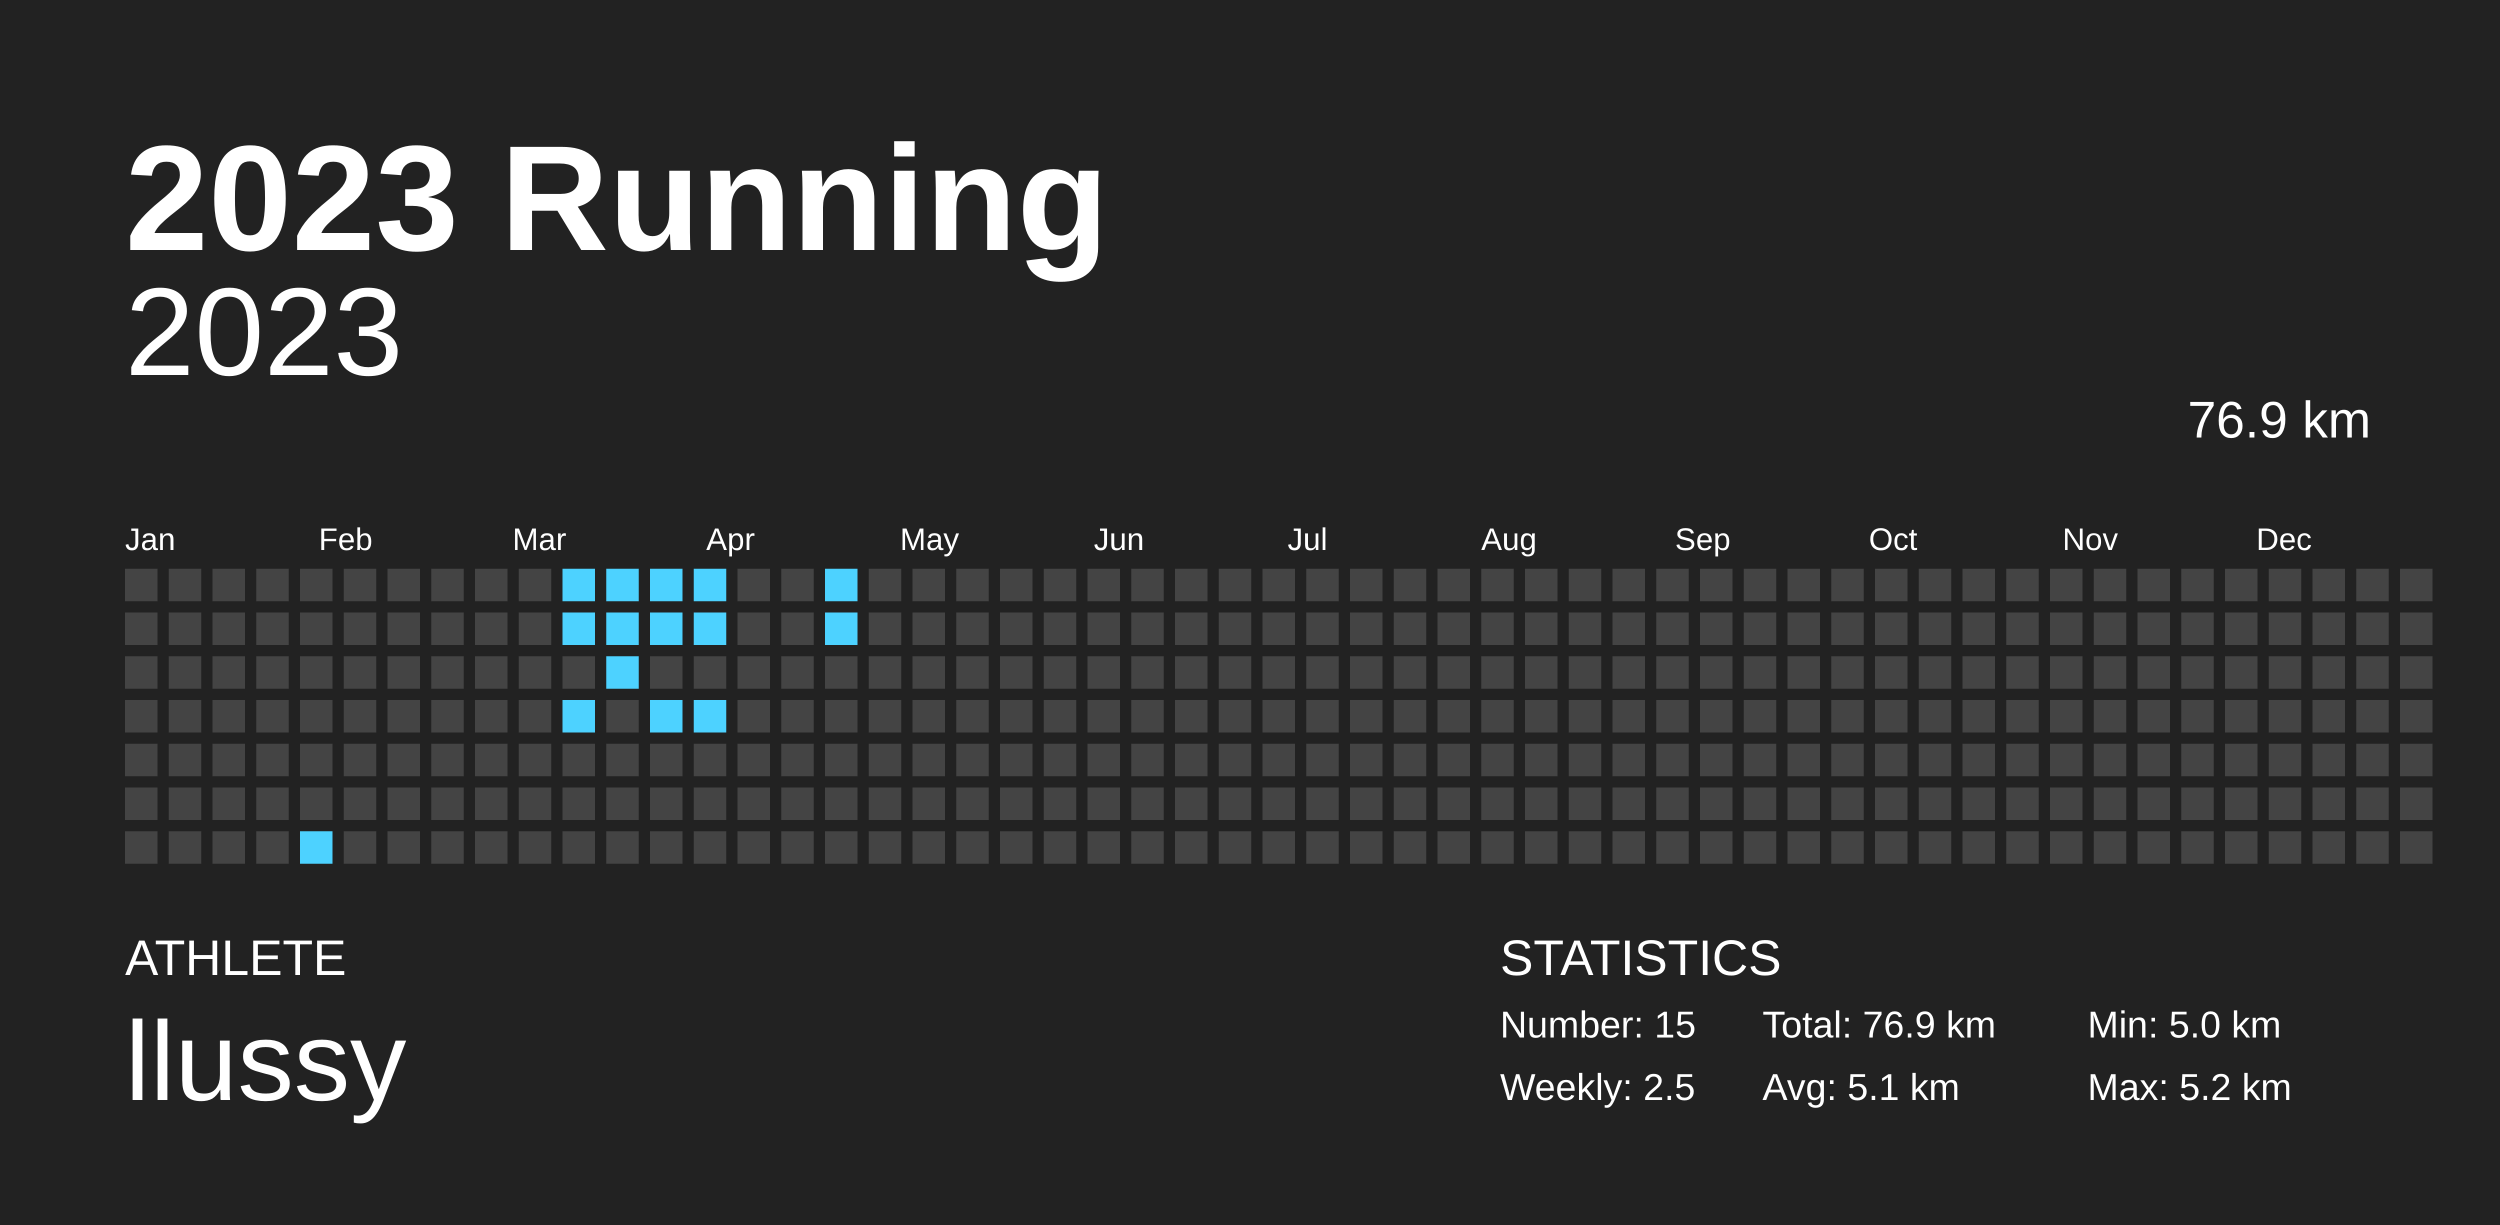
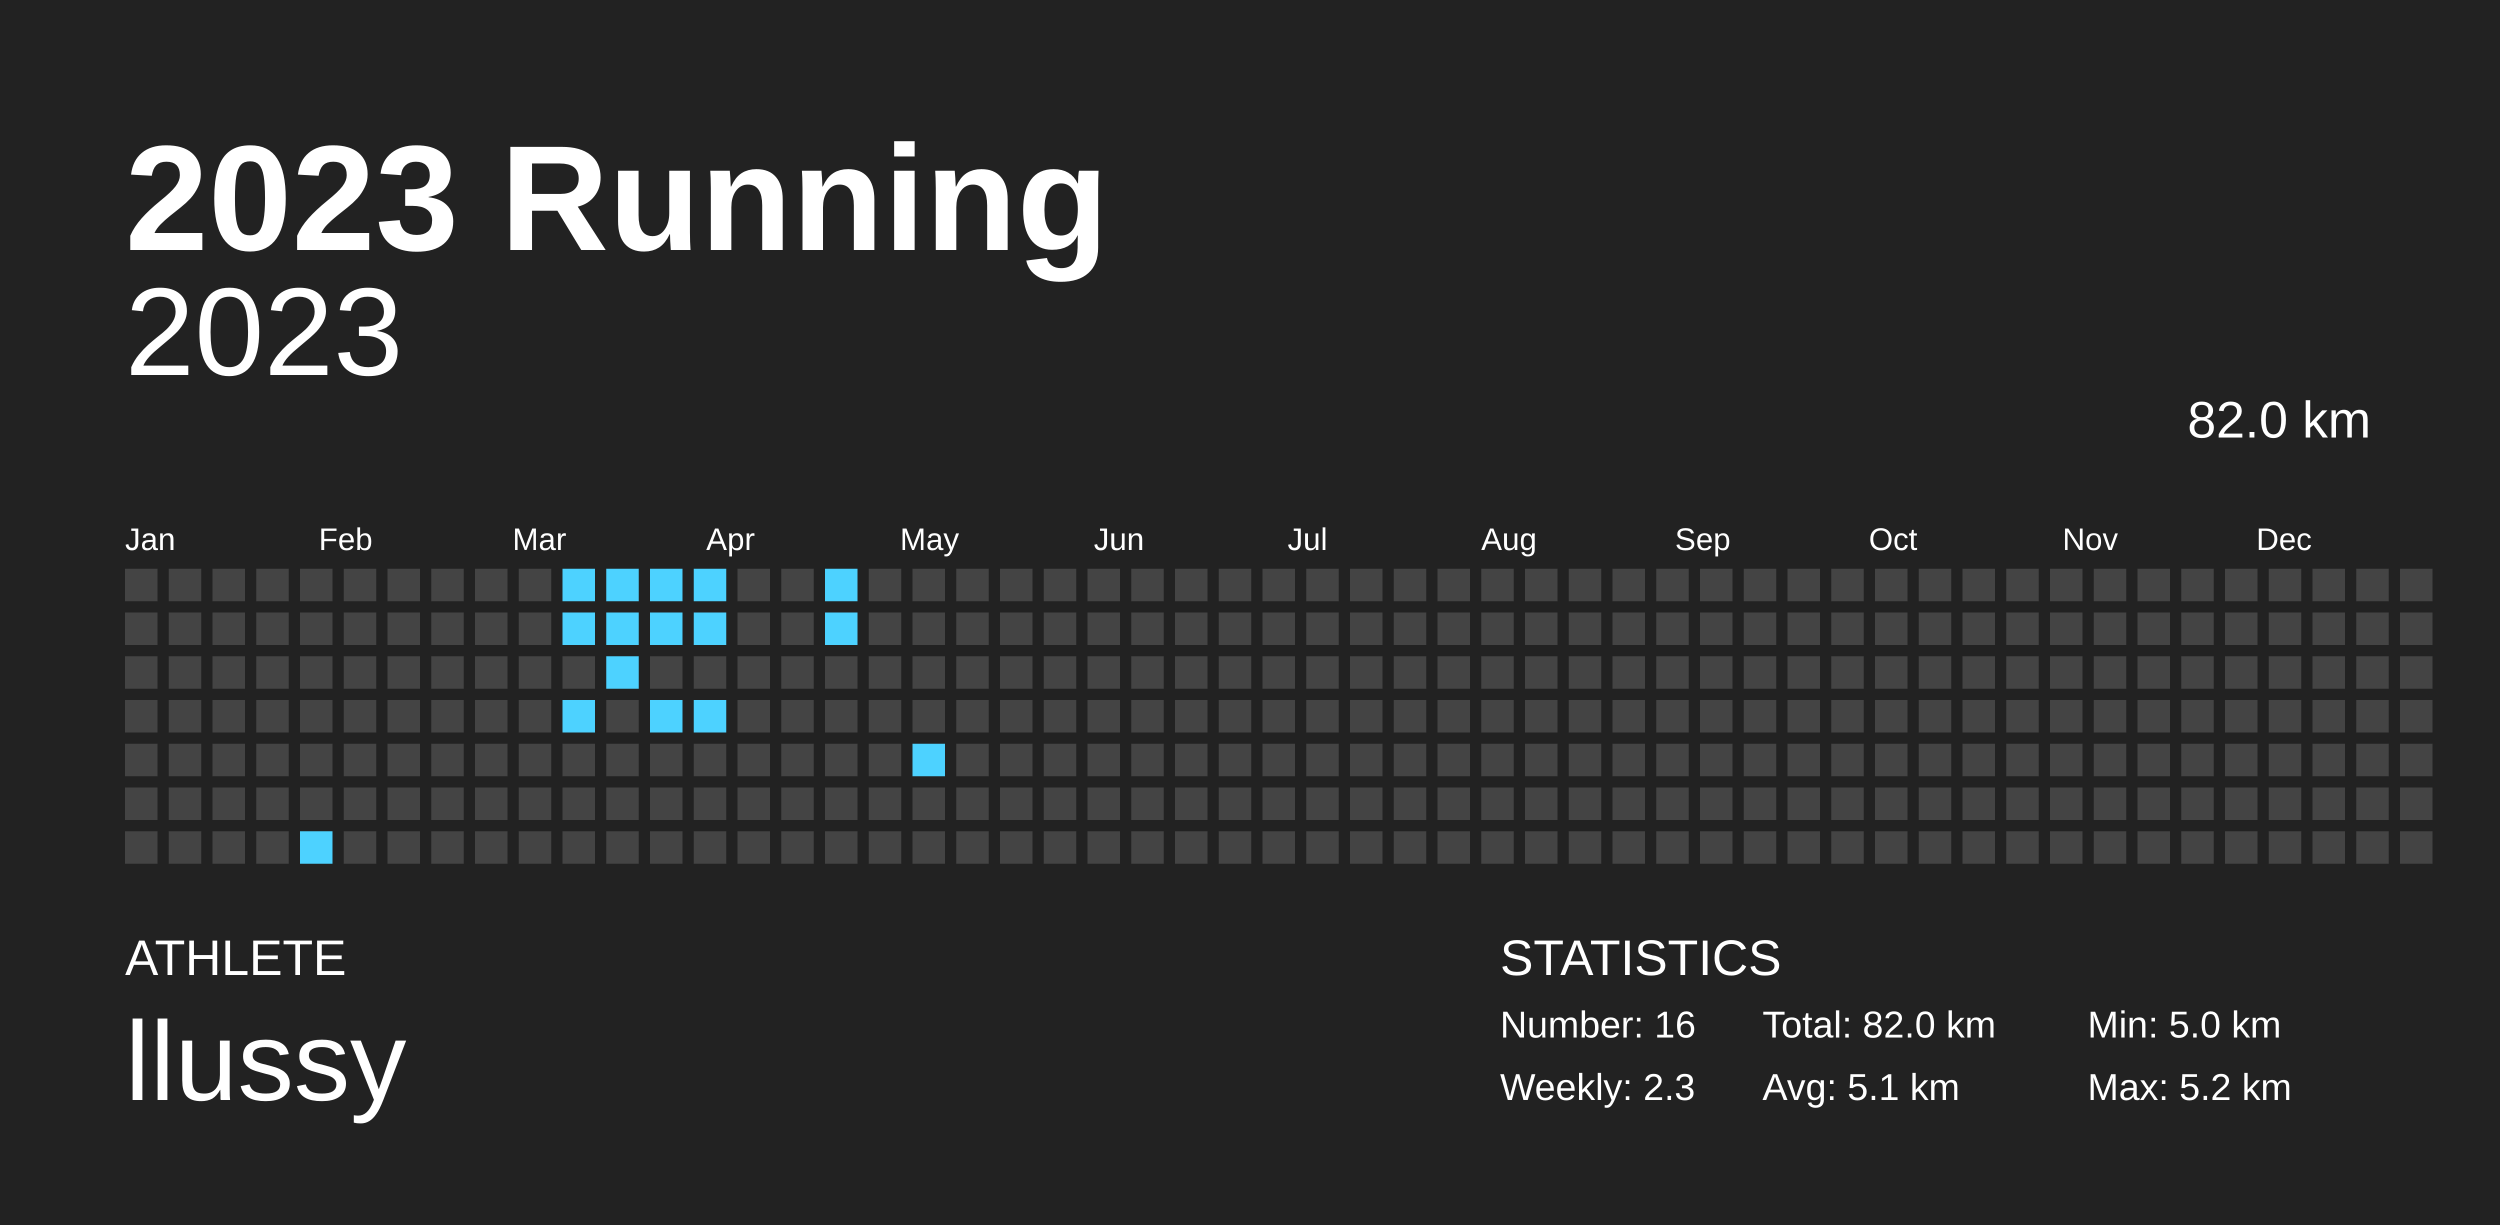
<svg xmlns="http://www.w3.org/2000/svg" baseProfile="full" height="98mm" version="1.1" viewBox="0,0,200,98" width="200mm">
  <defs />
  <rect fill="#222222" height="98" width="200" x="0" y="0" />
  <text fill="#FFFFFF" style="font-size:12px; font-family:Arial; font-weight:bold;" x="10" y="20">2023 Running</text>
  <text fill="#FFFFFF" style="font-size:4px; font-family:Arial" x="10" y="78">ATHLETE</text>
  <text fill="#FFFFFF" style="font-size:9px; font-family:Arial" x="10" y="88">llussy</text>
  <text fill="#FFFFFF" style="font-size:4px; font-family:Arial" x="120" y="78">STATISTICS</text>
-   <text fill="#FFFFFF" style="font-size:3px; font-family:Arial" x="120" y="83">Number: 15</text>
-   <text fill="#FFFFFF" style="font-size:3px; font-family:Arial" x="120" y="88">Weekly: 2.5</text>
-   <text fill="#FFFFFF" style="font-size:3px; font-family:Arial" x="141" y="83">Total: 76.9 km</text>
+   <text fill="#FFFFFF" style="font-size:3px; font-family:Arial" x="120" y="83">Number: 16</text>
+   <text fill="#FFFFFF" style="font-size:3px; font-family:Arial" x="120" y="88">Weekly: 2.3</text>
+   <text fill="#FFFFFF" style="font-size:3px; font-family:Arial" x="141" y="83">Total: 82.0 km</text>
  <text fill="#FFFFFF" style="font-size:3px; font-family:Arial" x="141" y="88">Avg: 5.1 km</text>
  <text fill="#FFFFFF" style="font-size:3px; font-family:Arial" x="167" y="83">Min: 5.0 km</text>
  <text fill="#FFFFFF" style="font-size:3px; font-family:Arial" x="167" y="88">Max: 5.2 km</text>
  <text alignment-baseline="hanging" fill="#FFFFFF" style="font-size:10.0px; font-family:Arial;" x="10" y="30">2023</text>
-   <text alignment-baseline="hanging" fill="#FFFFFF" style="font-size:4.125px; font-family:Arial;" x="175" y="35">76.9 km</text>
+   <text alignment-baseline="hanging" fill="#FFFFFF" style="font-size:4.125px; font-family:Arial;" x="175" y="35">82.0 km</text>
  <text fill="#FFFFFF" style="font-size:2.5px; font-family:Arial" x="10.0" y="44">Jan</text>
  <text fill="#FFFFFF" style="font-size:2.5px; font-family:Arial" x="25.5" y="44">Feb</text>
  <text fill="#FFFFFF" style="font-size:2.5px; font-family:Arial" x="41.0" y="44">Mar</text>
  <text fill="#FFFFFF" style="font-size:2.5px; font-family:Arial" x="56.5" y="44">Apr</text>
  <text fill="#FFFFFF" style="font-size:2.5px; font-family:Arial" x="72.0" y="44">May</text>
  <text fill="#FFFFFF" style="font-size:2.5px; font-family:Arial" x="87.5" y="44">Jun</text>
  <text fill="#FFFFFF" style="font-size:2.5px; font-family:Arial" x="103.0" y="44">Jul</text>
  <text fill="#FFFFFF" style="font-size:2.5px; font-family:Arial" x="118.5" y="44">Aug</text>
  <text fill="#FFFFFF" style="font-size:2.5px; font-family:Arial" x="134.0" y="44">Sep</text>
  <text fill="#FFFFFF" style="font-size:2.5px; font-family:Arial" x="149.5" y="44">Oct</text>
  <text fill="#FFFFFF" style="font-size:2.5px; font-family:Arial" x="165.0" y="44">Nov</text>
  <text fill="#FFFFFF" style="font-size:2.5px; font-family:Arial" x="180.5" y="44">Dec</text>
  <rect fill="#444444" height="2.6" width="2.6" x="10.0" y="45.5" />
  <rect fill="#444444" height="2.6" width="2.6" x="10.0" y="49.0" />
  <rect fill="#444444" height="2.6" width="2.6" x="10.0" y="52.5" />
  <rect fill="#444444" height="2.6" width="2.6" x="10.0" y="56.0" />
  <rect fill="#444444" height="2.6" width="2.6" x="10.0" y="59.5" />
  <rect fill="#444444" height="2.6" width="2.6" x="10.0" y="63.0" />
  <rect fill="#444444" height="2.6" width="2.6" x="10.0" y="66.5" />
  <rect fill="#444444" height="2.6" width="2.6" x="13.5" y="45.5" />
  <rect fill="#444444" height="2.6" width="2.6" x="13.5" y="49.0" />
  <rect fill="#444444" height="2.6" width="2.6" x="13.5" y="52.5" />
  <rect fill="#444444" height="2.6" width="2.6" x="13.5" y="56.0" />
  <rect fill="#444444" height="2.6" width="2.6" x="13.5" y="59.5" />
  <rect fill="#444444" height="2.6" width="2.6" x="13.5" y="63.0" />
  <rect fill="#444444" height="2.6" width="2.6" x="13.5" y="66.5" />
  <rect fill="#444444" height="2.6" width="2.6" x="17.0" y="45.5" />
  <rect fill="#444444" height="2.6" width="2.6" x="17.0" y="49.0" />
  <rect fill="#444444" height="2.6" width="2.6" x="17.0" y="52.5" />
  <rect fill="#444444" height="2.6" width="2.6" x="17.0" y="56.0" />
  <rect fill="#444444" height="2.6" width="2.6" x="17.0" y="59.5" />
  <rect fill="#444444" height="2.6" width="2.6" x="17.0" y="63.0" />
  <rect fill="#444444" height="2.6" width="2.6" x="17.0" y="66.5" />
  <rect fill="#444444" height="2.6" width="2.6" x="20.5" y="45.5" />
  <rect fill="#444444" height="2.6" width="2.6" x="20.5" y="49.0" />
  <rect fill="#444444" height="2.6" width="2.6" x="20.5" y="52.5" />
  <rect fill="#444444" height="2.6" width="2.6" x="20.5" y="56.0" />
  <rect fill="#444444" height="2.6" width="2.6" x="20.5" y="59.5" />
  <rect fill="#444444" height="2.6" width="2.6" x="20.5" y="63.0" />
  <rect fill="#444444" height="2.6" width="2.6" x="20.5" y="66.5" />
  <rect fill="#444444" height="2.6" width="2.6" x="24.0" y="45.5" />
  <rect fill="#444444" height="2.6" width="2.6" x="24.0" y="49.0" />
  <rect fill="#444444" height="2.6" width="2.6" x="24.0" y="52.5" />
  <rect fill="#444444" height="2.6" width="2.6" x="24.0" y="56.0" />
  <rect fill="#444444" height="2.6" width="2.6" x="24.0" y="59.5" />
  <rect fill="#444444" height="2.6" width="2.6" x="24.0" y="63.0" />
  <rect fill="#4dd2ff" height="2.6" width="2.6" x="24.0" y="66.5" />
  <rect fill="#444444" height="2.6" width="2.6" x="27.5" y="45.5" />
  <rect fill="#444444" height="2.6" width="2.6" x="27.5" y="49.0" />
  <rect fill="#444444" height="2.6" width="2.6" x="27.5" y="52.5" />
  <rect fill="#444444" height="2.6" width="2.6" x="27.5" y="56.0" />
  <rect fill="#444444" height="2.6" width="2.6" x="27.5" y="59.5" />
  <rect fill="#444444" height="2.6" width="2.6" x="27.5" y="63.0" />
  <rect fill="#444444" height="2.6" width="2.6" x="27.5" y="66.5" />
  <rect fill="#444444" height="2.6" width="2.6" x="31.0" y="45.5" />
  <rect fill="#444444" height="2.6" width="2.6" x="31.0" y="49.0" />
  <rect fill="#444444" height="2.6" width="2.6" x="31.0" y="52.5" />
  <rect fill="#444444" height="2.6" width="2.6" x="31.0" y="56.0" />
  <rect fill="#444444" height="2.6" width="2.6" x="31.0" y="59.5" />
  <rect fill="#444444" height="2.6" width="2.6" x="31.0" y="63.0" />
  <rect fill="#444444" height="2.6" width="2.6" x="31.0" y="66.5" />
  <rect fill="#444444" height="2.6" width="2.6" x="34.5" y="45.5" />
  <rect fill="#444444" height="2.6" width="2.6" x="34.5" y="49.0" />
  <rect fill="#444444" height="2.6" width="2.6" x="34.5" y="52.5" />
  <rect fill="#444444" height="2.6" width="2.6" x="34.5" y="56.0" />
  <rect fill="#444444" height="2.6" width="2.6" x="34.5" y="59.5" />
  <rect fill="#444444" height="2.6" width="2.6" x="34.5" y="63.0" />
  <rect fill="#444444" height="2.6" width="2.6" x="34.5" y="66.5" />
  <rect fill="#444444" height="2.6" width="2.6" x="38.0" y="45.5" />
  <rect fill="#444444" height="2.6" width="2.6" x="38.0" y="49.0" />
  <rect fill="#444444" height="2.6" width="2.6" x="38.0" y="52.5" />
  <rect fill="#444444" height="2.6" width="2.6" x="38.0" y="56.0" />
  <rect fill="#444444" height="2.6" width="2.6" x="38.0" y="59.5" />
  <rect fill="#444444" height="2.6" width="2.6" x="38.0" y="63.0" />
  <rect fill="#444444" height="2.6" width="2.6" x="38.0" y="66.5" />
  <rect fill="#444444" height="2.6" width="2.6" x="41.5" y="45.5" />
  <rect fill="#444444" height="2.6" width="2.6" x="41.5" y="49.0" />
  <rect fill="#444444" height="2.6" width="2.6" x="41.5" y="52.5" />
  <rect fill="#444444" height="2.6" width="2.6" x="41.5" y="56.0" />
  <rect fill="#444444" height="2.6" width="2.6" x="41.5" y="59.5" />
  <rect fill="#444444" height="2.6" width="2.6" x="41.5" y="63.0" />
  <rect fill="#444444" height="2.6" width="2.6" x="41.5" y="66.5" />
  <rect fill="#4dd2ff" height="2.6" width="2.6" x="45.0" y="45.5" />
  <rect fill="#4dd2ff" height="2.6" width="2.6" x="45.0" y="49.0" />
  <rect fill="#444444" height="2.6" width="2.6" x="45.0" y="52.5" />
  <rect fill="#4dd2ff" height="2.6" width="2.6" x="45.0" y="56.0" />
  <rect fill="#444444" height="2.6" width="2.6" x="45.0" y="59.5" />
  <rect fill="#444444" height="2.6" width="2.6" x="45.0" y="63.0" />
  <rect fill="#444444" height="2.6" width="2.6" x="45.0" y="66.5" />
  <rect fill="#4dd2ff" height="2.6" width="2.6" x="48.5" y="45.5" />
  <rect fill="#4dd2ff" height="2.6" width="2.6" x="48.5" y="49.0" />
  <rect fill="#4dd2ff" height="2.6" width="2.6" x="48.5" y="52.5" />
  <rect fill="#444444" height="2.6" width="2.6" x="48.5" y="56.0" />
  <rect fill="#444444" height="2.6" width="2.6" x="48.5" y="59.5" />
  <rect fill="#444444" height="2.6" width="2.6" x="48.5" y="63.0" />
  <rect fill="#444444" height="2.6" width="2.6" x="48.5" y="66.5" />
  <rect fill="#4dd2ff" height="2.6" width="2.6" x="52.0" y="45.5" />
  <rect fill="#4dd2ff" height="2.6" width="2.6" x="52.0" y="49.0" />
  <rect fill="#444444" height="2.6" width="2.6" x="52.0" y="52.5" />
  <rect fill="#4dd2ff" height="2.6" width="2.6" x="52.0" y="56.0" />
  <rect fill="#444444" height="2.6" width="2.6" x="52.0" y="59.5" />
  <rect fill="#444444" height="2.6" width="2.6" x="52.0" y="63.0" />
  <rect fill="#444444" height="2.6" width="2.6" x="52.0" y="66.5" />
  <rect fill="#4dd2ff" height="2.6" width="2.6" x="55.5" y="45.5" />
  <rect fill="#4dd2ff" height="2.6" width="2.6" x="55.5" y="49.0" />
  <rect fill="#444444" height="2.6" width="2.6" x="55.5" y="52.5" />
  <rect fill="#4dd2ff" height="2.6" width="2.6" x="55.5" y="56.0" />
  <rect fill="#444444" height="2.6" width="2.6" x="55.5" y="59.5" />
  <rect fill="#444444" height="2.6" width="2.6" x="55.5" y="63.0" />
  <rect fill="#444444" height="2.6" width="2.6" x="55.5" y="66.5" />
  <rect fill="#444444" height="2.6" width="2.6" x="59.0" y="45.5" />
  <rect fill="#444444" height="2.6" width="2.6" x="59.0" y="49.0" />
  <rect fill="#444444" height="2.6" width="2.6" x="59.0" y="52.5" />
  <rect fill="#444444" height="2.6" width="2.6" x="59.0" y="56.0" />
  <rect fill="#444444" height="2.6" width="2.6" x="59.0" y="59.5" />
  <rect fill="#444444" height="2.6" width="2.6" x="59.0" y="63.0" />
  <rect fill="#444444" height="2.6" width="2.6" x="59.0" y="66.5" />
  <rect fill="#444444" height="2.6" width="2.6" x="62.5" y="45.5" />
  <rect fill="#444444" height="2.6" width="2.6" x="62.5" y="49.0" />
  <rect fill="#444444" height="2.6" width="2.6" x="62.5" y="52.5" />
  <rect fill="#444444" height="2.6" width="2.6" x="62.5" y="56.0" />
  <rect fill="#444444" height="2.6" width="2.6" x="62.5" y="59.5" />
  <rect fill="#444444" height="2.6" width="2.6" x="62.5" y="63.0" />
  <rect fill="#444444" height="2.6" width="2.6" x="62.5" y="66.5" />
  <rect fill="#4dd2ff" height="2.6" width="2.6" x="66.0" y="45.5" />
  <rect fill="#4dd2ff" height="2.6" width="2.6" x="66.0" y="49.0" />
  <rect fill="#444444" height="2.6" width="2.6" x="66.0" y="52.5" />
  <rect fill="#444444" height="2.6" width="2.6" x="66.0" y="56.0" />
  <rect fill="#444444" height="2.6" width="2.6" x="66.0" y="59.5" />
  <rect fill="#444444" height="2.6" width="2.6" x="66.0" y="63.0" />
  <rect fill="#444444" height="2.6" width="2.6" x="66.0" y="66.5" />
  <rect fill="#444444" height="2.6" width="2.6" x="69.5" y="45.5" />
  <rect fill="#444444" height="2.6" width="2.6" x="69.5" y="49.0" />
  <rect fill="#444444" height="2.6" width="2.6" x="69.5" y="52.5" />
  <rect fill="#444444" height="2.6" width="2.6" x="69.5" y="56.0" />
  <rect fill="#444444" height="2.6" width="2.6" x="69.5" y="59.5" />
  <rect fill="#444444" height="2.6" width="2.6" x="69.5" y="63.0" />
  <rect fill="#444444" height="2.6" width="2.6" x="69.5" y="66.5" />
  <rect fill="#444444" height="2.6" width="2.6" x="73.0" y="45.5" />
  <rect fill="#444444" height="2.6" width="2.6" x="73.0" y="49.0" />
  <rect fill="#444444" height="2.6" width="2.6" x="73.0" y="52.5" />
  <rect fill="#444444" height="2.6" width="2.6" x="73.0" y="56.0" />
-   <rect fill="#444444" height="2.6" width="2.6" x="73.0" y="59.5" />
+   <rect fill="#4dd2ff" height="2.6" width="2.6" x="73.0" y="59.5" />
  <rect fill="#444444" height="2.6" width="2.6" x="73.0" y="63.0" />
  <rect fill="#444444" height="2.6" width="2.6" x="73.0" y="66.5" />
  <rect fill="#444444" height="2.6" width="2.6" x="76.5" y="45.5" />
  <rect fill="#444444" height="2.6" width="2.6" x="76.5" y="49.0" />
  <rect fill="#444444" height="2.6" width="2.6" x="76.5" y="52.5" />
  <rect fill="#444444" height="2.6" width="2.6" x="76.5" y="56.0" />
  <rect fill="#444444" height="2.6" width="2.6" x="76.5" y="59.5" />
  <rect fill="#444444" height="2.6" width="2.6" x="76.5" y="63.0" />
  <rect fill="#444444" height="2.6" width="2.6" x="76.5" y="66.5" />
  <rect fill="#444444" height="2.6" width="2.6" x="80.0" y="45.5" />
  <rect fill="#444444" height="2.6" width="2.6" x="80.0" y="49.0" />
  <rect fill="#444444" height="2.6" width="2.6" x="80.0" y="52.5" />
  <rect fill="#444444" height="2.6" width="2.6" x="80.0" y="56.0" />
  <rect fill="#444444" height="2.6" width="2.6" x="80.0" y="59.5" />
  <rect fill="#444444" height="2.6" width="2.6" x="80.0" y="63.0" />
  <rect fill="#444444" height="2.6" width="2.6" x="80.0" y="66.5" />
  <rect fill="#444444" height="2.6" width="2.6" x="83.5" y="45.5" />
  <rect fill="#444444" height="2.6" width="2.6" x="83.5" y="49.0" />
  <rect fill="#444444" height="2.6" width="2.6" x="83.5" y="52.5" />
  <rect fill="#444444" height="2.6" width="2.6" x="83.5" y="56.0" />
  <rect fill="#444444" height="2.6" width="2.6" x="83.5" y="59.5" />
  <rect fill="#444444" height="2.6" width="2.6" x="83.5" y="63.0" />
  <rect fill="#444444" height="2.6" width="2.6" x="83.5" y="66.5" />
  <rect fill="#444444" height="2.6" width="2.6" x="87.0" y="45.5" />
  <rect fill="#444444" height="2.6" width="2.6" x="87.0" y="49.0" />
  <rect fill="#444444" height="2.6" width="2.6" x="87.0" y="52.5" />
  <rect fill="#444444" height="2.6" width="2.6" x="87.0" y="56.0" />
  <rect fill="#444444" height="2.6" width="2.6" x="87.0" y="59.5" />
  <rect fill="#444444" height="2.6" width="2.6" x="87.0" y="63.0" />
  <rect fill="#444444" height="2.6" width="2.6" x="87.0" y="66.5" />
  <rect fill="#444444" height="2.6" width="2.6" x="90.5" y="45.5" />
  <rect fill="#444444" height="2.6" width="2.6" x="90.5" y="49.0" />
  <rect fill="#444444" height="2.6" width="2.6" x="90.5" y="52.5" />
  <rect fill="#444444" height="2.6" width="2.6" x="90.5" y="56.0" />
  <rect fill="#444444" height="2.6" width="2.6" x="90.5" y="59.5" />
  <rect fill="#444444" height="2.6" width="2.6" x="90.5" y="63.0" />
  <rect fill="#444444" height="2.6" width="2.6" x="90.5" y="66.5" />
  <rect fill="#444444" height="2.6" width="2.6" x="94.0" y="45.5" />
  <rect fill="#444444" height="2.6" width="2.6" x="94.0" y="49.0" />
  <rect fill="#444444" height="2.6" width="2.6" x="94.0" y="52.5" />
  <rect fill="#444444" height="2.6" width="2.6" x="94.0" y="56.0" />
  <rect fill="#444444" height="2.6" width="2.6" x="94.0" y="59.5" />
  <rect fill="#444444" height="2.6" width="2.6" x="94.0" y="63.0" />
  <rect fill="#444444" height="2.6" width="2.6" x="94.0" y="66.5" />
  <rect fill="#444444" height="2.6" width="2.6" x="97.5" y="45.5" />
  <rect fill="#444444" height="2.6" width="2.6" x="97.5" y="49.0" />
  <rect fill="#444444" height="2.6" width="2.6" x="97.5" y="52.5" />
  <rect fill="#444444" height="2.6" width="2.6" x="97.5" y="56.0" />
  <rect fill="#444444" height="2.6" width="2.6" x="97.5" y="59.5" />
  <rect fill="#444444" height="2.6" width="2.6" x="97.5" y="63.0" />
  <rect fill="#444444" height="2.6" width="2.6" x="97.5" y="66.5" />
  <rect fill="#444444" height="2.6" width="2.6" x="101.0" y="45.5" />
  <rect fill="#444444" height="2.6" width="2.6" x="101.0" y="49.0" />
  <rect fill="#444444" height="2.6" width="2.6" x="101.0" y="52.5" />
  <rect fill="#444444" height="2.6" width="2.6" x="101.0" y="56.0" />
  <rect fill="#444444" height="2.6" width="2.6" x="101.0" y="59.5" />
  <rect fill="#444444" height="2.6" width="2.6" x="101.0" y="63.0" />
  <rect fill="#444444" height="2.6" width="2.6" x="101.0" y="66.5" />
  <rect fill="#444444" height="2.6" width="2.6" x="104.5" y="45.5" />
  <rect fill="#444444" height="2.6" width="2.6" x="104.5" y="49.0" />
  <rect fill="#444444" height="2.6" width="2.6" x="104.5" y="52.5" />
  <rect fill="#444444" height="2.6" width="2.6" x="104.5" y="56.0" />
  <rect fill="#444444" height="2.6" width="2.6" x="104.5" y="59.5" />
  <rect fill="#444444" height="2.6" width="2.6" x="104.5" y="63.0" />
  <rect fill="#444444" height="2.6" width="2.6" x="104.5" y="66.5" />
  <rect fill="#444444" height="2.6" width="2.6" x="108.0" y="45.5" />
  <rect fill="#444444" height="2.6" width="2.6" x="108.0" y="49.0" />
  <rect fill="#444444" height="2.6" width="2.6" x="108.0" y="52.5" />
  <rect fill="#444444" height="2.6" width="2.6" x="108.0" y="56.0" />
  <rect fill="#444444" height="2.6" width="2.6" x="108.0" y="59.5" />
  <rect fill="#444444" height="2.6" width="2.6" x="108.0" y="63.0" />
  <rect fill="#444444" height="2.6" width="2.6" x="108.0" y="66.5" />
  <rect fill="#444444" height="2.6" width="2.6" x="111.5" y="45.5" />
  <rect fill="#444444" height="2.6" width="2.6" x="111.5" y="49.0" />
  <rect fill="#444444" height="2.6" width="2.6" x="111.5" y="52.5" />
  <rect fill="#444444" height="2.6" width="2.6" x="111.5" y="56.0" />
  <rect fill="#444444" height="2.6" width="2.6" x="111.5" y="59.5" />
  <rect fill="#444444" height="2.6" width="2.6" x="111.5" y="63.0" />
  <rect fill="#444444" height="2.6" width="2.6" x="111.5" y="66.5" />
  <rect fill="#444444" height="2.6" width="2.6" x="115.0" y="45.5" />
  <rect fill="#444444" height="2.6" width="2.6" x="115.0" y="49.0" />
  <rect fill="#444444" height="2.6" width="2.6" x="115.0" y="52.5" />
  <rect fill="#444444" height="2.6" width="2.6" x="115.0" y="56.0" />
  <rect fill="#444444" height="2.6" width="2.6" x="115.0" y="59.5" />
  <rect fill="#444444" height="2.6" width="2.6" x="115.0" y="63.0" />
  <rect fill="#444444" height="2.6" width="2.6" x="115.0" y="66.5" />
  <rect fill="#444444" height="2.6" width="2.6" x="118.5" y="45.5" />
  <rect fill="#444444" height="2.6" width="2.6" x="118.5" y="49.0" />
  <rect fill="#444444" height="2.6" width="2.6" x="118.5" y="52.5" />
  <rect fill="#444444" height="2.6" width="2.6" x="118.5" y="56.0" />
  <rect fill="#444444" height="2.6" width="2.6" x="118.5" y="59.5" />
  <rect fill="#444444" height="2.6" width="2.6" x="118.5" y="63.0" />
  <rect fill="#444444" height="2.6" width="2.6" x="118.5" y="66.5" />
  <rect fill="#444444" height="2.6" width="2.6" x="122.0" y="45.5" />
  <rect fill="#444444" height="2.6" width="2.6" x="122.0" y="49.0" />
  <rect fill="#444444" height="2.6" width="2.6" x="122.0" y="52.5" />
  <rect fill="#444444" height="2.6" width="2.6" x="122.0" y="56.0" />
  <rect fill="#444444" height="2.6" width="2.6" x="122.0" y="59.5" />
  <rect fill="#444444" height="2.6" width="2.6" x="122.0" y="63.0" />
  <rect fill="#444444" height="2.6" width="2.6" x="122.0" y="66.5" />
  <rect fill="#444444" height="2.6" width="2.6" x="125.5" y="45.5" />
  <rect fill="#444444" height="2.6" width="2.6" x="125.5" y="49.0" />
  <rect fill="#444444" height="2.6" width="2.6" x="125.5" y="52.5" />
  <rect fill="#444444" height="2.6" width="2.6" x="125.5" y="56.0" />
  <rect fill="#444444" height="2.6" width="2.6" x="125.5" y="59.5" />
  <rect fill="#444444" height="2.6" width="2.6" x="125.5" y="63.0" />
  <rect fill="#444444" height="2.6" width="2.6" x="125.5" y="66.5" />
  <rect fill="#444444" height="2.6" width="2.6" x="129.0" y="45.5" />
  <rect fill="#444444" height="2.6" width="2.6" x="129.0" y="49.0" />
  <rect fill="#444444" height="2.6" width="2.6" x="129.0" y="52.5" />
  <rect fill="#444444" height="2.6" width="2.6" x="129.0" y="56.0" />
  <rect fill="#444444" height="2.6" width="2.6" x="129.0" y="59.5" />
  <rect fill="#444444" height="2.6" width="2.6" x="129.0" y="63.0" />
  <rect fill="#444444" height="2.6" width="2.6" x="129.0" y="66.5" />
  <rect fill="#444444" height="2.6" width="2.6" x="132.5" y="45.5" />
  <rect fill="#444444" height="2.6" width="2.6" x="132.5" y="49.0" />
  <rect fill="#444444" height="2.6" width="2.6" x="132.5" y="52.5" />
  <rect fill="#444444" height="2.6" width="2.6" x="132.5" y="56.0" />
  <rect fill="#444444" height="2.6" width="2.6" x="132.5" y="59.5" />
  <rect fill="#444444" height="2.6" width="2.6" x="132.5" y="63.0" />
  <rect fill="#444444" height="2.6" width="2.6" x="132.5" y="66.5" />
  <rect fill="#444444" height="2.6" width="2.6" x="136.0" y="45.5" />
  <rect fill="#444444" height="2.6" width="2.6" x="136.0" y="49.0" />
  <rect fill="#444444" height="2.6" width="2.6" x="136.0" y="52.5" />
  <rect fill="#444444" height="2.6" width="2.6" x="136.0" y="56.0" />
  <rect fill="#444444" height="2.6" width="2.6" x="136.0" y="59.5" />
  <rect fill="#444444" height="2.6" width="2.6" x="136.0" y="63.0" />
  <rect fill="#444444" height="2.6" width="2.6" x="136.0" y="66.5" />
  <rect fill="#444444" height="2.6" width="2.6" x="139.5" y="45.5" />
  <rect fill="#444444" height="2.6" width="2.6" x="139.5" y="49.0" />
  <rect fill="#444444" height="2.6" width="2.6" x="139.5" y="52.5" />
  <rect fill="#444444" height="2.6" width="2.6" x="139.5" y="56.0" />
  <rect fill="#444444" height="2.6" width="2.6" x="139.5" y="59.5" />
  <rect fill="#444444" height="2.6" width="2.6" x="139.5" y="63.0" />
  <rect fill="#444444" height="2.6" width="2.6" x="139.5" y="66.5" />
  <rect fill="#444444" height="2.6" width="2.6" x="143.0" y="45.5" />
  <rect fill="#444444" height="2.6" width="2.6" x="143.0" y="49.0" />
  <rect fill="#444444" height="2.6" width="2.6" x="143.0" y="52.5" />
  <rect fill="#444444" height="2.6" width="2.6" x="143.0" y="56.0" />
  <rect fill="#444444" height="2.6" width="2.6" x="143.0" y="59.5" />
  <rect fill="#444444" height="2.6" width="2.6" x="143.0" y="63.0" />
  <rect fill="#444444" height="2.6" width="2.6" x="143.0" y="66.5" />
  <rect fill="#444444" height="2.6" width="2.6" x="146.5" y="45.5" />
  <rect fill="#444444" height="2.6" width="2.6" x="146.5" y="49.0" />
  <rect fill="#444444" height="2.6" width="2.6" x="146.5" y="52.5" />
  <rect fill="#444444" height="2.6" width="2.6" x="146.5" y="56.0" />
  <rect fill="#444444" height="2.6" width="2.6" x="146.5" y="59.5" />
  <rect fill="#444444" height="2.6" width="2.6" x="146.5" y="63.0" />
  <rect fill="#444444" height="2.6" width="2.6" x="146.5" y="66.5" />
  <rect fill="#444444" height="2.6" width="2.6" x="150.0" y="45.5" />
  <rect fill="#444444" height="2.6" width="2.6" x="150.0" y="49.0" />
  <rect fill="#444444" height="2.6" width="2.6" x="150.0" y="52.5" />
  <rect fill="#444444" height="2.6" width="2.6" x="150.0" y="56.0" />
  <rect fill="#444444" height="2.6" width="2.6" x="150.0" y="59.5" />
  <rect fill="#444444" height="2.6" width="2.6" x="150.0" y="63.0" />
  <rect fill="#444444" height="2.6" width="2.6" x="150.0" y="66.5" />
  <rect fill="#444444" height="2.6" width="2.6" x="153.5" y="45.5" />
  <rect fill="#444444" height="2.6" width="2.6" x="153.5" y="49.0" />
  <rect fill="#444444" height="2.6" width="2.6" x="153.5" y="52.5" />
  <rect fill="#444444" height="2.6" width="2.6" x="153.5" y="56.0" />
  <rect fill="#444444" height="2.6" width="2.6" x="153.5" y="59.5" />
  <rect fill="#444444" height="2.6" width="2.6" x="153.5" y="63.0" />
  <rect fill="#444444" height="2.6" width="2.6" x="153.5" y="66.5" />
  <rect fill="#444444" height="2.6" width="2.6" x="157.0" y="45.5" />
  <rect fill="#444444" height="2.6" width="2.6" x="157.0" y="49.0" />
  <rect fill="#444444" height="2.6" width="2.6" x="157.0" y="52.5" />
  <rect fill="#444444" height="2.6" width="2.6" x="157.0" y="56.0" />
  <rect fill="#444444" height="2.6" width="2.6" x="157.0" y="59.5" />
  <rect fill="#444444" height="2.6" width="2.6" x="157.0" y="63.0" />
  <rect fill="#444444" height="2.6" width="2.6" x="157.0" y="66.5" />
  <rect fill="#444444" height="2.6" width="2.6" x="160.5" y="45.5" />
  <rect fill="#444444" height="2.6" width="2.6" x="160.5" y="49.0" />
  <rect fill="#444444" height="2.6" width="2.6" x="160.5" y="52.5" />
  <rect fill="#444444" height="2.6" width="2.6" x="160.5" y="56.0" />
  <rect fill="#444444" height="2.6" width="2.6" x="160.5" y="59.5" />
  <rect fill="#444444" height="2.6" width="2.6" x="160.5" y="63.0" />
  <rect fill="#444444" height="2.6" width="2.6" x="160.5" y="66.5" />
  <rect fill="#444444" height="2.6" width="2.6" x="164.0" y="45.5" />
  <rect fill="#444444" height="2.6" width="2.6" x="164.0" y="49.0" />
  <rect fill="#444444" height="2.6" width="2.6" x="164.0" y="52.5" />
  <rect fill="#444444" height="2.6" width="2.6" x="164.0" y="56.0" />
  <rect fill="#444444" height="2.6" width="2.6" x="164.0" y="59.5" />
  <rect fill="#444444" height="2.6" width="2.6" x="164.0" y="63.0" />
  <rect fill="#444444" height="2.6" width="2.6" x="164.0" y="66.5" />
  <rect fill="#444444" height="2.6" width="2.6" x="167.5" y="45.5" />
  <rect fill="#444444" height="2.6" width="2.6" x="167.5" y="49.0" />
  <rect fill="#444444" height="2.6" width="2.6" x="167.5" y="52.5" />
  <rect fill="#444444" height="2.6" width="2.6" x="167.5" y="56.0" />
  <rect fill="#444444" height="2.6" width="2.6" x="167.5" y="59.5" />
  <rect fill="#444444" height="2.6" width="2.6" x="167.5" y="63.0" />
  <rect fill="#444444" height="2.6" width="2.6" x="167.5" y="66.5" />
  <rect fill="#444444" height="2.6" width="2.6" x="171.0" y="45.5" />
  <rect fill="#444444" height="2.6" width="2.6" x="171.0" y="49.0" />
  <rect fill="#444444" height="2.6" width="2.6" x="171.0" y="52.5" />
  <rect fill="#444444" height="2.6" width="2.6" x="171.0" y="56.0" />
  <rect fill="#444444" height="2.6" width="2.6" x="171.0" y="59.5" />
  <rect fill="#444444" height="2.6" width="2.6" x="171.0" y="63.0" />
  <rect fill="#444444" height="2.6" width="2.6" x="171.0" y="66.5" />
  <rect fill="#444444" height="2.6" width="2.6" x="174.5" y="45.5" />
  <rect fill="#444444" height="2.6" width="2.6" x="174.5" y="49.0" />
  <rect fill="#444444" height="2.6" width="2.6" x="174.5" y="52.5" />
  <rect fill="#444444" height="2.6" width="2.6" x="174.5" y="56.0" />
  <rect fill="#444444" height="2.6" width="2.6" x="174.5" y="59.5" />
  <rect fill="#444444" height="2.6" width="2.6" x="174.5" y="63.0" />
  <rect fill="#444444" height="2.6" width="2.6" x="174.5" y="66.5" />
  <rect fill="#444444" height="2.6" width="2.6" x="178.0" y="45.5" />
  <rect fill="#444444" height="2.6" width="2.6" x="178.0" y="49.0" />
  <rect fill="#444444" height="2.6" width="2.6" x="178.0" y="52.5" />
  <rect fill="#444444" height="2.6" width="2.6" x="178.0" y="56.0" />
  <rect fill="#444444" height="2.6" width="2.6" x="178.0" y="59.5" />
  <rect fill="#444444" height="2.6" width="2.6" x="178.0" y="63.0" />
  <rect fill="#444444" height="2.6" width="2.6" x="178.0" y="66.5" />
  <rect fill="#444444" height="2.6" width="2.6" x="181.5" y="45.5" />
  <rect fill="#444444" height="2.6" width="2.6" x="181.5" y="49.0" />
  <rect fill="#444444" height="2.6" width="2.6" x="181.5" y="52.5" />
  <rect fill="#444444" height="2.6" width="2.6" x="181.5" y="56.0" />
  <rect fill="#444444" height="2.6" width="2.6" x="181.5" y="59.5" />
  <rect fill="#444444" height="2.6" width="2.6" x="181.5" y="63.0" />
  <rect fill="#444444" height="2.6" width="2.6" x="181.5" y="66.5" />
  <rect fill="#444444" height="2.6" width="2.6" x="185.0" y="45.5" />
  <rect fill="#444444" height="2.6" width="2.6" x="185.0" y="49.0" />
  <rect fill="#444444" height="2.6" width="2.6" x="185.0" y="52.5" />
  <rect fill="#444444" height="2.6" width="2.6" x="185.0" y="56.0" />
  <rect fill="#444444" height="2.6" width="2.6" x="185.0" y="59.5" />
  <rect fill="#444444" height="2.6" width="2.6" x="185.0" y="63.0" />
  <rect fill="#444444" height="2.6" width="2.6" x="185.0" y="66.5" />
  <rect fill="#444444" height="2.6" width="2.6" x="188.5" y="45.5" />
  <rect fill="#444444" height="2.6" width="2.6" x="188.5" y="49.0" />
  <rect fill="#444444" height="2.6" width="2.6" x="188.5" y="52.5" />
  <rect fill="#444444" height="2.6" width="2.6" x="188.5" y="56.0" />
  <rect fill="#444444" height="2.6" width="2.6" x="188.5" y="59.5" />
  <rect fill="#444444" height="2.6" width="2.6" x="188.5" y="63.0" />
  <rect fill="#444444" height="2.6" width="2.6" x="188.5" y="66.5" />
  <rect fill="#444444" height="2.6" width="2.6" x="192.0" y="45.5" />
  <rect fill="#444444" height="2.6" width="2.6" x="192.0" y="49.0" />
  <rect fill="#444444" height="2.6" width="2.6" x="192.0" y="52.5" />
  <rect fill="#444444" height="2.6" width="2.6" x="192.0" y="56.0" />
  <rect fill="#444444" height="2.6" width="2.6" x="192.0" y="59.5" />
  <rect fill="#444444" height="2.6" width="2.6" x="192.0" y="63.0" />
  <rect fill="#444444" height="2.6" width="2.6" x="192.0" y="66.5" />
</svg>
